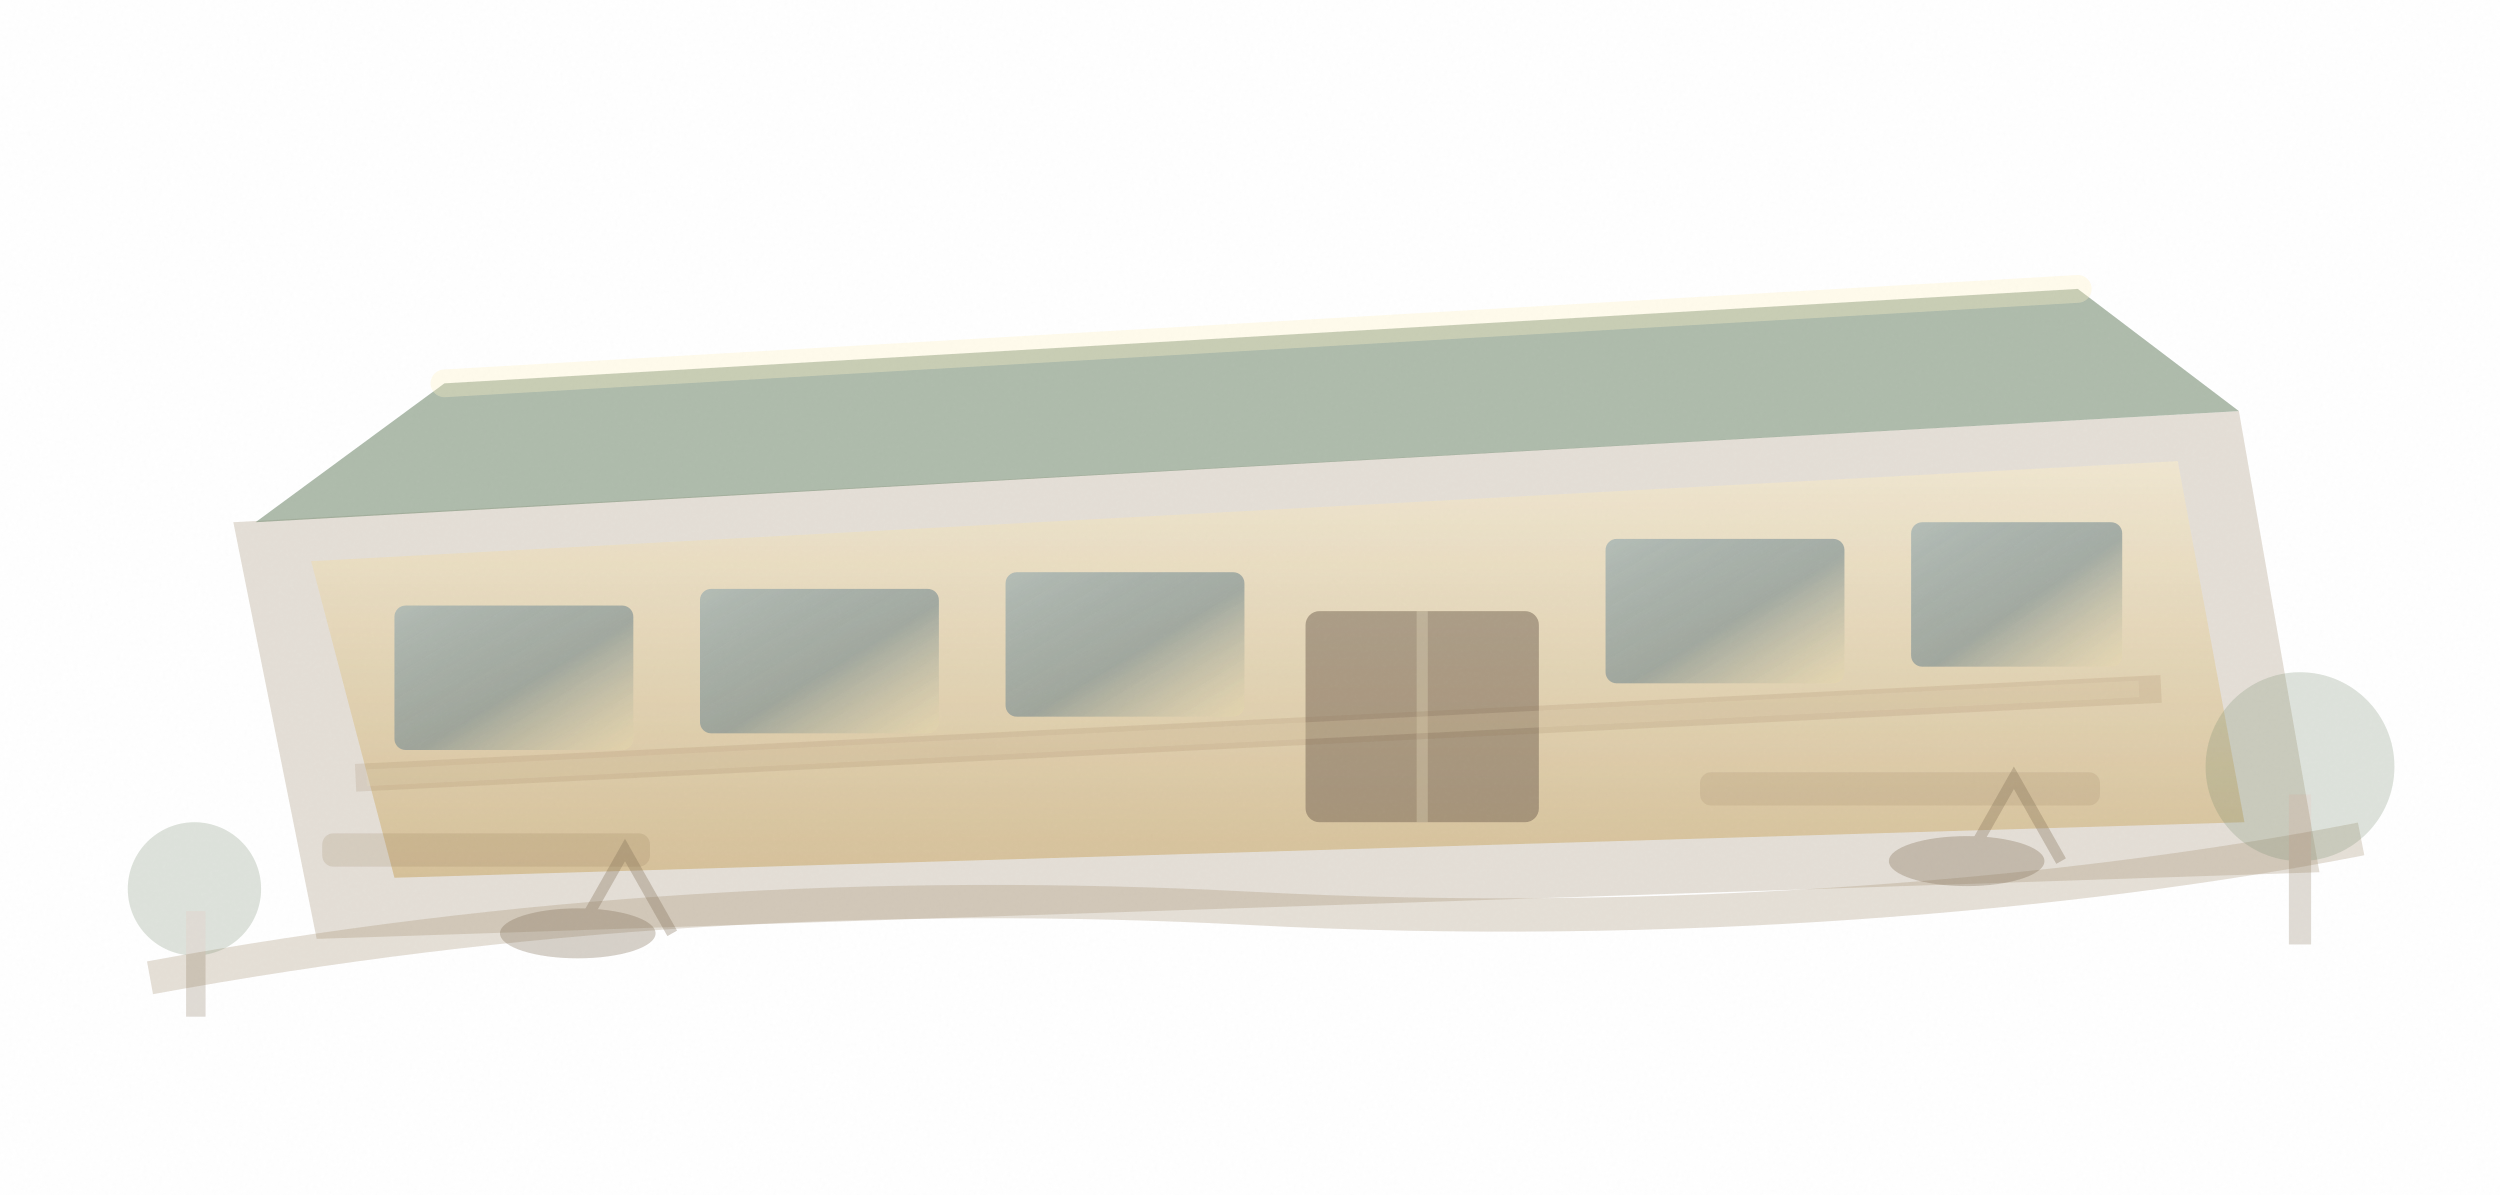
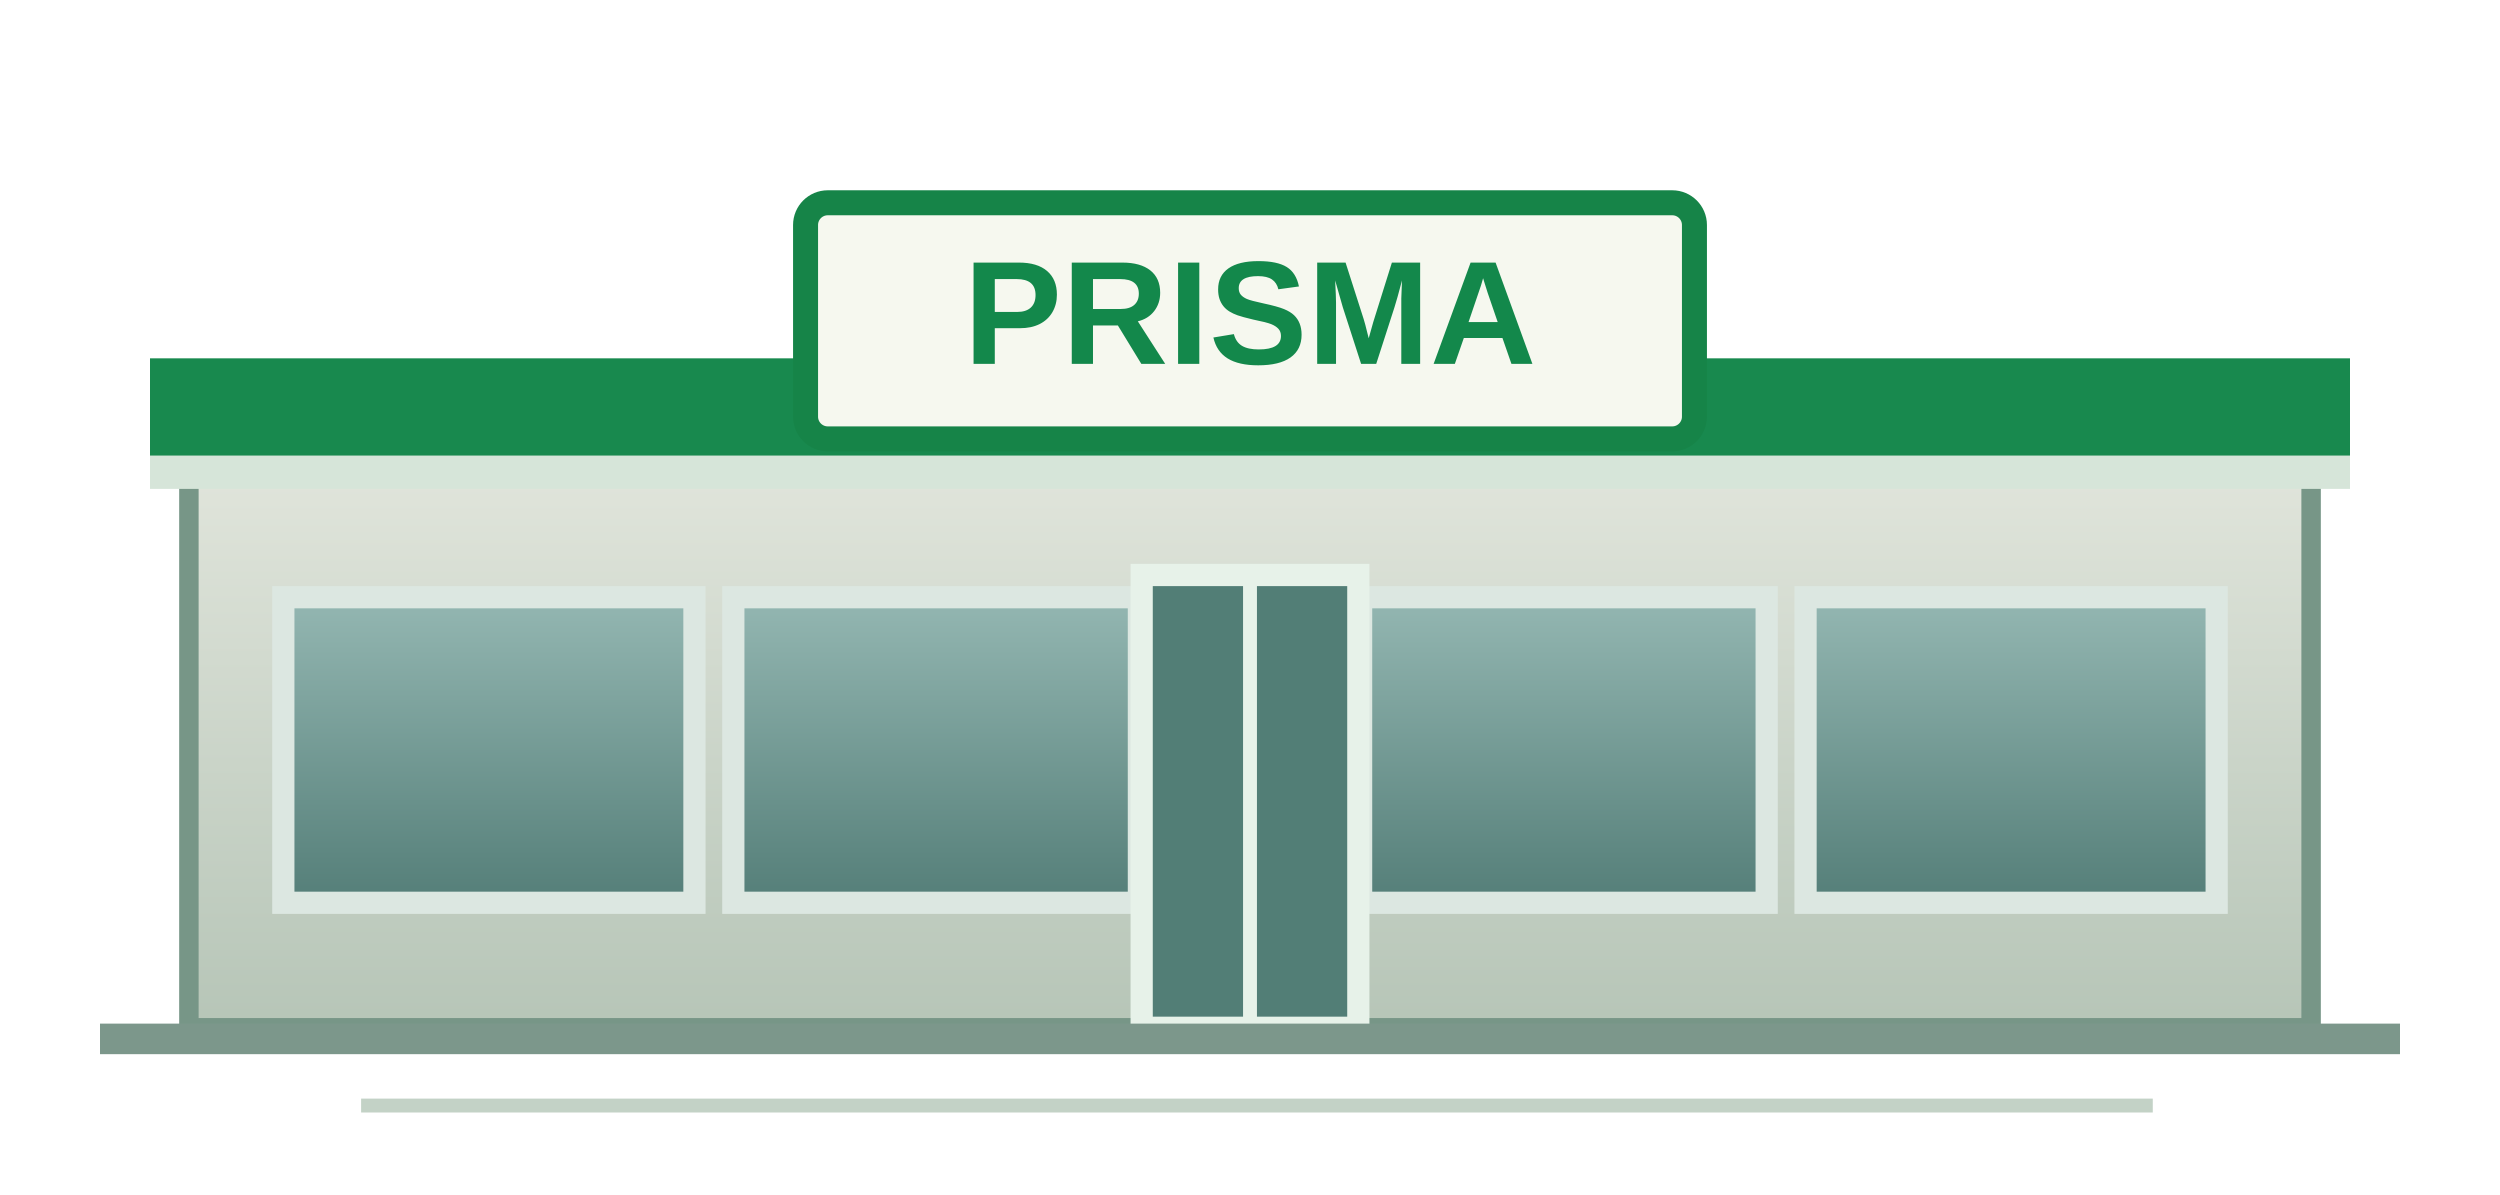
<svg xmlns="http://www.w3.org/2000/svg" viewBox="0 0 900 430">
  <defs>
-     <filter id="grain">
-       <feTurbulence type="fractalNoise" baseFrequency="0.72" numOctaves="3" stitchTiles="stitch" />
-       <feColorMatrix type="saturate" values="0" />
-       <feComponentTransfer>
-         <feFuncA type="table" tableValues="0 0.06" />
-       </feComponentTransfer>
-     </filter>
-     <linearGradient id="facade" x1="0" y1="0" x2="0" y2="1">
-       <stop offset="0" stop-color="#efe2c3" />
-       <stop offset="1" stop-color="#c8aa72" />
+     <linearGradient id="wall" x2="0" y2="1">
+       <stop stop-color="#e6e9e0" />
+       <stop offset="1" stop-color="#b6c5b7" />
    </linearGradient>
-     <linearGradient id="glass" x1="0" y1="0" x2="1" y2="1">
-       <stop offset="0" stop-color="#8fa2a1" stop-opacity=".76" />
-       <stop offset=".55" stop-color="#526d74" stop-opacity=".58" />
-       <stop offset="1" stop-color="#e8d49d" stop-opacity=".38" />
+     <linearGradient id="glass" x2="0" y2="1">
+       <stop stop-color="#94b7b2" />
+       <stop offset="1" stop-color="#547e78" />
    </linearGradient>
  </defs>
  <rect width="900" height="430" fill="none" />
-   <g opacity=".82">
-     <path d="M54 352 C185 328 315 320 450 327 C600 335 748 322 850 302" fill="none" stroke="#806339" stroke-width="12" opacity=".25" />
-     <path d="M84 188 L806 148 L835 314 L114 338 Z" fill="#8a704a" opacity=".28" />
-     <path d="M112 202 L784 166 L808 296 L142 316 Z" fill="url(#facade)" opacity=".82" />
-     <path d="M92 188 L806 148 L748 104 L160 138 Z" fill="#5d7859" opacity=".62" />
-     <path d="M160 138 L748 104" stroke="#fff0bd" stroke-width="10" stroke-linecap="round" opacity=".34" />
-     <rect x="142" y="218" width="86" height="52" rx="4" fill="url(#glass)" />
-     <rect x="252" y="212" width="86" height="52" rx="4" fill="url(#glass)" />
-     <rect x="362" y="206" width="86" height="52" rx="4" fill="url(#glass)" />
-     <rect x="578" y="194" width="86" height="52" rx="4" fill="url(#glass)" />
-     <rect x="688" y="188" width="76" height="52" rx="4" fill="url(#glass)" />
-     <rect x="470" y="220" width="84" height="76" rx="5" fill="#58442f" opacity=".52" />
-     <path d="M512 220 L512 296" stroke="#fff6cc" stroke-width="4" opacity=".24" />
-     <path d="M132 280 L770 248" stroke="#fff4ca" stroke-width="6" opacity=".20" />
-     <path d="M128 280 L778 248" stroke="#76542b" stroke-width="10" opacity=".16" />
-     <rect x="116" y="300" width="118" height="12" rx="4" fill="#73562f" opacity=".18" />
-     <rect x="612" y="278" width="144" height="12" rx="4" fill="#73562f" opacity=".16" />
-     <g opacity=".32">
-       <ellipse cx="208" cy="336" rx="28" ry="9" fill="#5f4729" />
-       <path d="M208 336 l17 -30 l17 30" fill="none" stroke="#5f4729" stroke-width="4" />
-       <ellipse cx="708" cy="310" rx="28" ry="9" fill="#5f4729" />
-       <path d="M708 310 l17 -30 l17 30" fill="none" stroke="#5f4729" stroke-width="4" />
-     </g>
-     <g opacity=".24">
-       <circle cx="828" cy="276" r="34" fill="#526d47" />
-       <rect x="824" y="286" width="8" height="54" fill="#604623" />
-       <circle cx="70" cy="320" r="24" fill="#526d47" />
-       <rect x="67" y="328" width="7" height="38" fill="#604623" />
-     </g>
+   <path d="M68 142H832V370H68Z" fill="url(#wall)" stroke="#779687" stroke-width="7" />
+   <path d="M54 129H846V165H54Z" fill="#18894e" />
+   <path d="M54 164H846V176H54Z" fill="#d6e5d9" />
+   <rect x="290" y="73" width="320" height="85" rx="8" fill="#f6f8ef" stroke="#168448" stroke-width="9" />
+   <text x="450" y="131" text-anchor="middle" font-family="Arial,sans-serif" font-weight="900" font-size="53" fill="#13884b">PRISMA</text>
+   <g fill="url(#glass)" stroke="#dce7e1" stroke-width="8">
+     <rect x="102" y="215" width="148" height="110" />
+     <rect x="264" y="215" width="146" height="110" />
+     <rect x="490" y="215" width="146" height="110" />
+     <rect x="650" y="215" width="148" height="110" />
  </g>
-   <rect width="900" height="430" filter="url(#grain)" opacity=".48" />
+   <rect x="411" y="207" width="78" height="163" fill="#527e76" stroke="#e7f2e9" stroke-width="8" />
+   <path d="M450 208V367" stroke="#e7f2e9" stroke-width="5" />
+   <path d="M36 374H864" stroke="#7c978b" stroke-width="11" />
+   <path d="M130 398H775" stroke="#c3d2c6" stroke-width="5" />
</svg>
